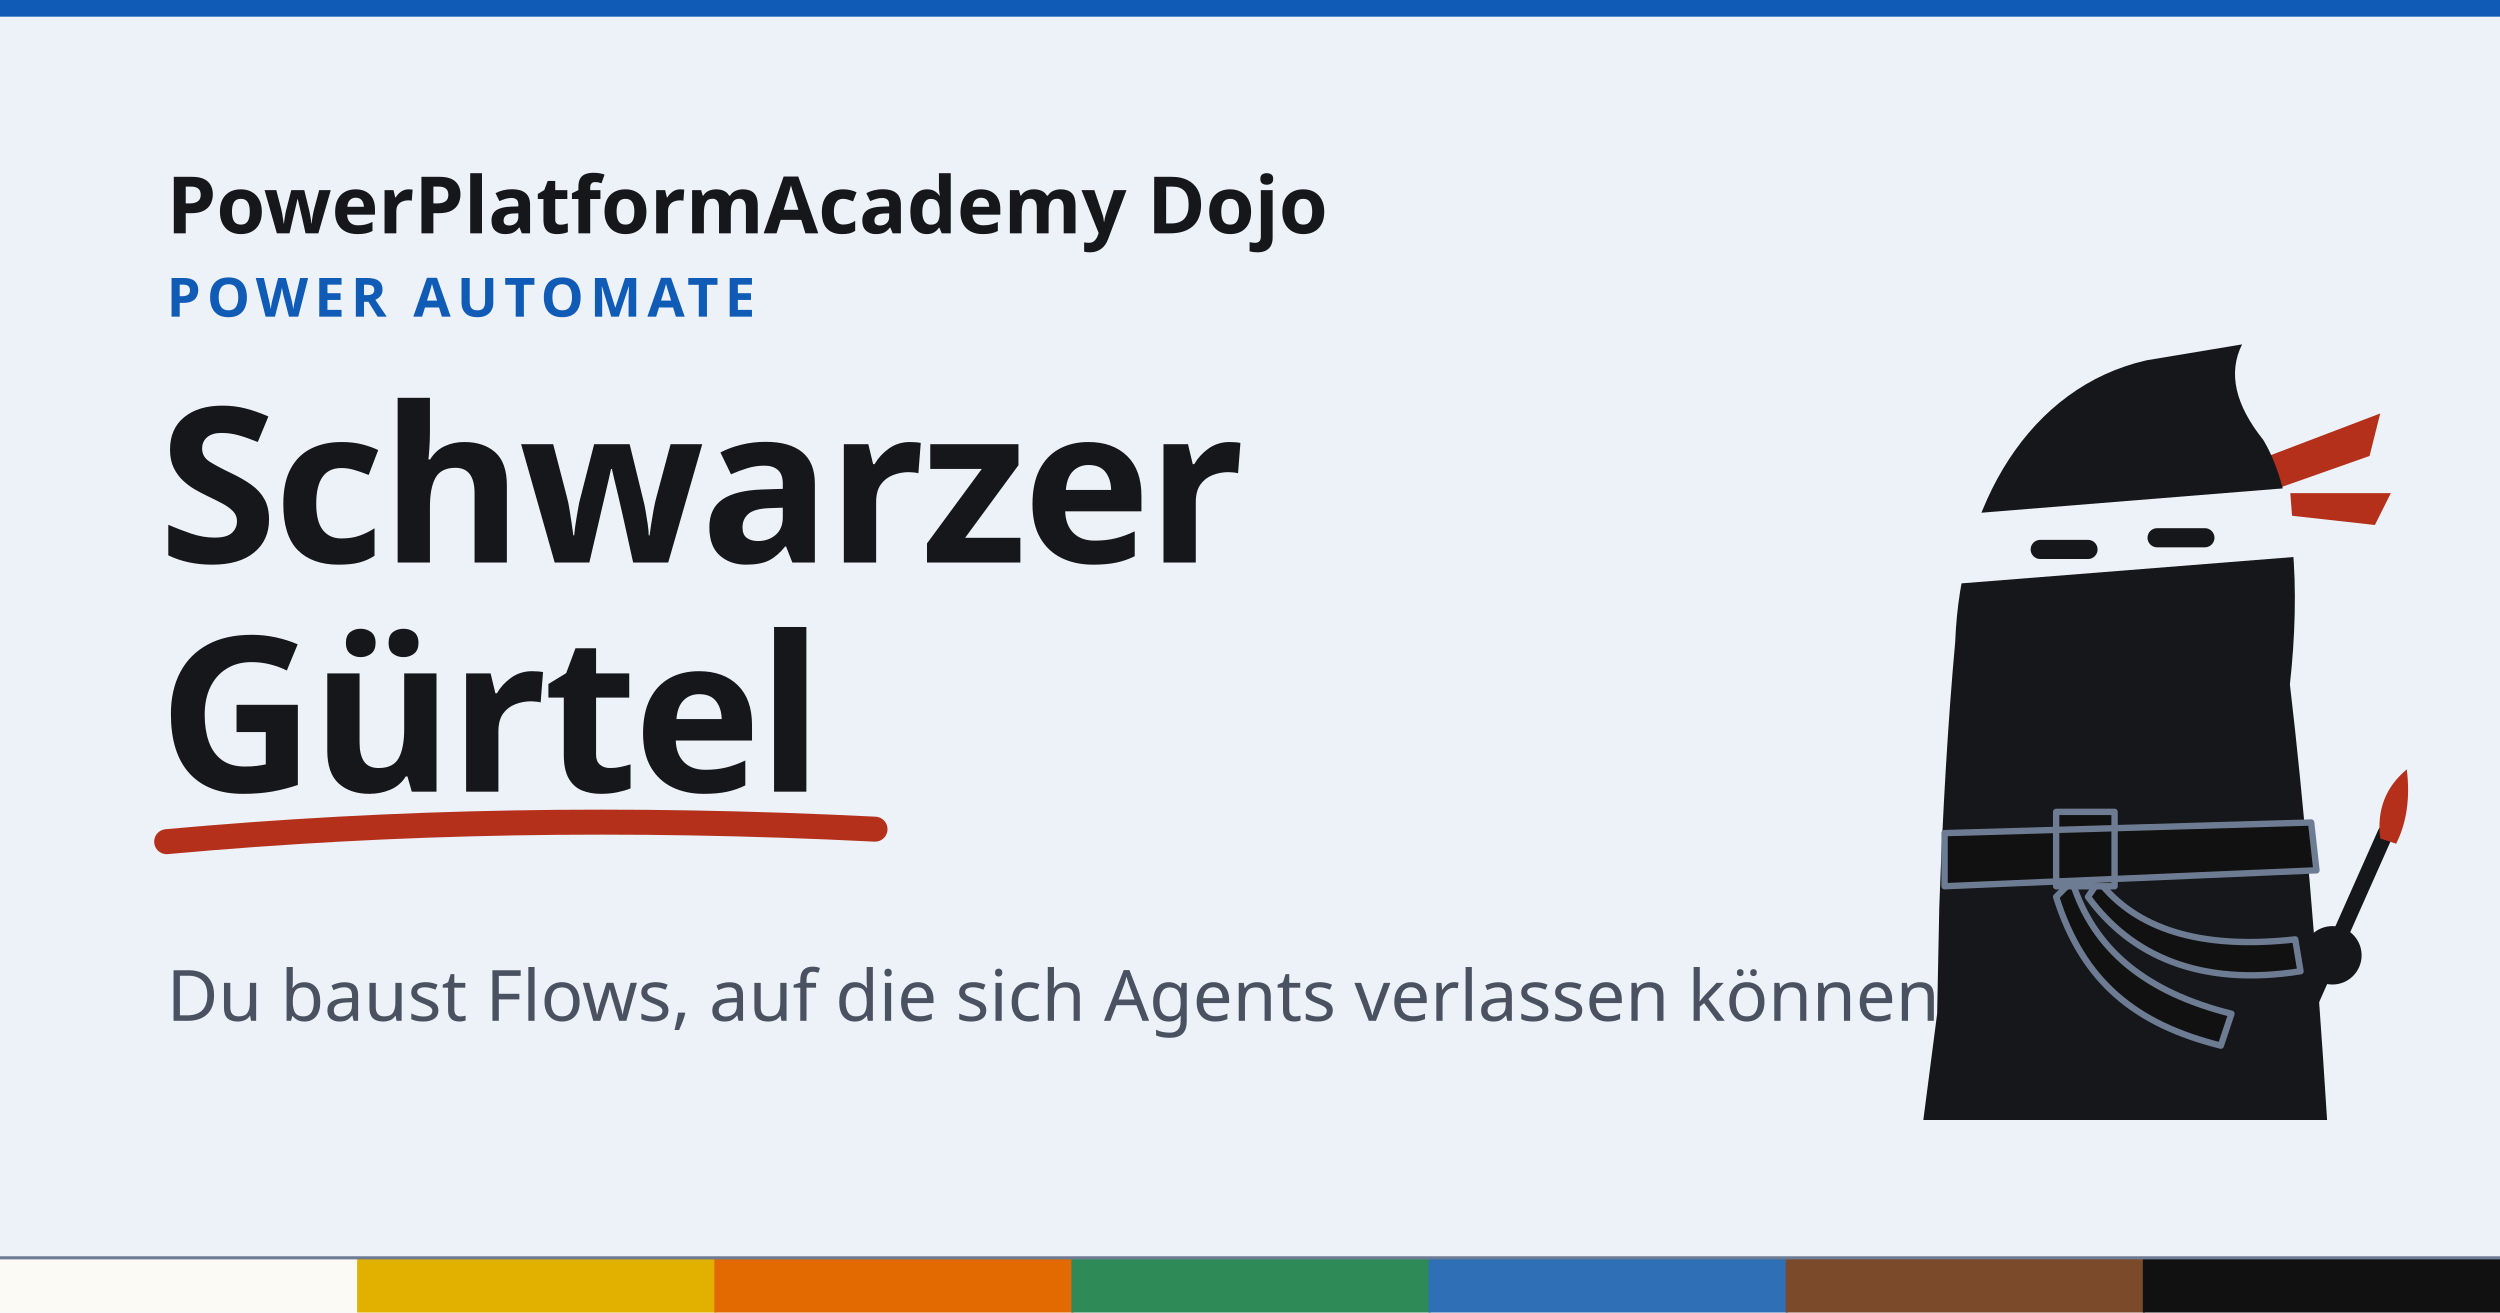
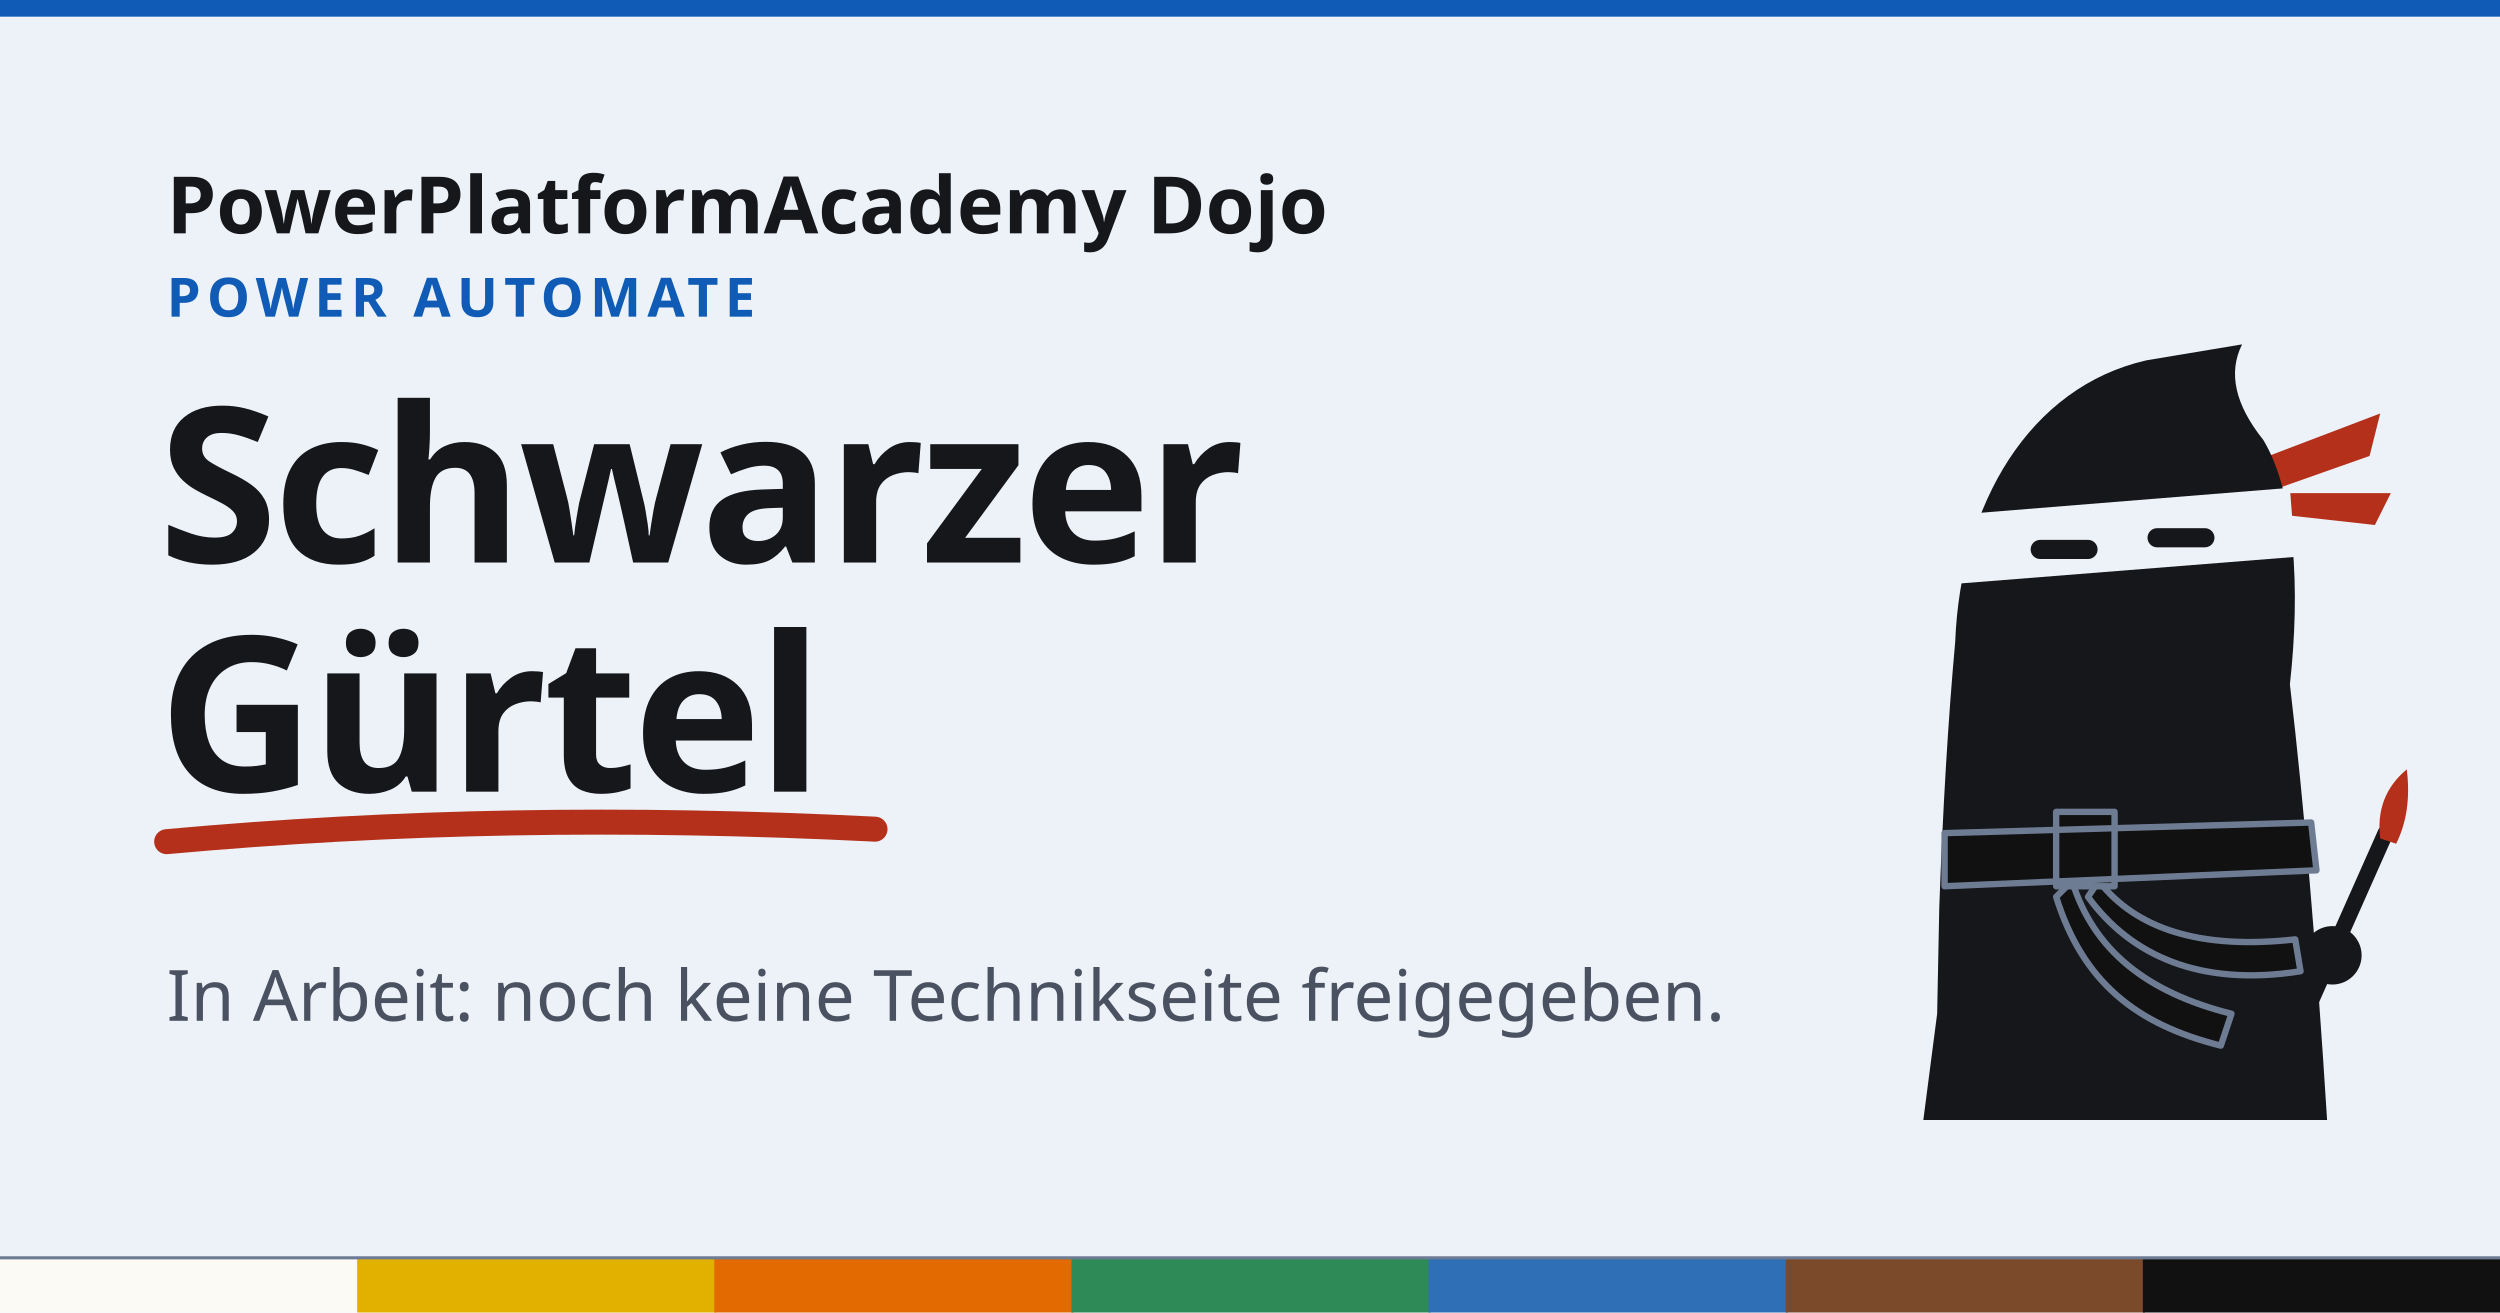
<svg xmlns="http://www.w3.org/2000/svg" width="1200" height="630" viewBox="0 0 1200 630">
  <rect width="1200" height="630" fill="#EDF2F9" />
  <rect x="0" y="604" width="172.429" height="26" fill="#FBFAF5" />
  <rect x="171.429" y="604" width="172.429" height="26" fill="#E2B100" />
  <rect x="342.857" y="604" width="172.429" height="26" fill="#E36A00" />
  <rect x="514.286" y="604" width="172.429" height="26" fill="#2E8B57" />
  <rect x="685.714" y="604" width="172.429" height="26" fill="#2F6FB5" />
  <rect x="857.143" y="604" width="172.429" height="26" fill="#7A4A2B" />
  <rect x="1028.571" y="604" width="172.429" height="26" fill="#111111" />
  <rect x="0" y="603" width="1200" height="1.5" fill="#6E7C93" />
  <rect x="0" y="0" width="1200" height="8" fill="#0F5BB5" />
  <text x="80" y="112" font-family="Bahnschrift, 'Arial Narrow', sans-serif" font-weight="600" font-size="38" fill="#15171B">PowerPlatformAcademy Dojo</text>
  <text x="80" y="152" font-family="Bahnschrift, 'Arial Narrow', sans-serif" font-weight="700" font-size="26" letter-spacing="3" fill="#0F5BB5">POWER AUTOMATE</text>
  <text x="76" y="270" font-family="Bahnschrift, 'Arial Narrow', sans-serif" font-weight="700" font-size="104" letter-spacing="-2" fill="#15171B">Schwarzer</text>
  <text x="76" y="380" font-family="Bahnschrift, 'Arial Narrow', sans-serif" font-weight="700" font-size="104" letter-spacing="-2" fill="#15171B">Gürtel</text>
  <path d="M80 404C190 394 300 392 420 398" fill="none" stroke="#B4301A" stroke-width="12" stroke-linecap="round" />
-   <text x="80" y="490" font-family="'Segoe UI', system-ui, sans-serif" font-size="34" fill="#4A5160">Du baust Flows, auf die sich Agents verlassen können.</text>
+   <text x="80" y="490" font-family="'Segoe UI', system-ui, sans-serif" font-size="34" fill="#4A5160">In Arbeit: noch keine Technikseite freigegeben.</text>
  <g transform="translate(862 150) scale(2.55)">
    <style>.t-koerper{fill:#15171B}.t-gesicht{fill:#EDF2F9}.t-augen{fill:none;stroke:#15171B;stroke-width:3.6;stroke-linecap:round}.t-band,.t-pinsel-spitze{fill:#B4301A}.t-guertel,.t-guertel-enden{fill:#111111;stroke:#6E7C93;stroke-width:1.2;stroke-linejoin:round}.t-pinsel-stiel{fill:none;stroke:#15171B;stroke-width:3;stroke-linecap:round}.t-hand{fill:#15171B}.t-rolle,.t-strich{display:none}</style>
    <g class="t-figur">
      <path class="t-band" d="M89 27l21-8-2 8-17 6zM90 34h22l-3 6-18-2z" />
      <path class="t-koerper" d="M24 152l2.6-20 .4-20q1-28 3-50c1-26 14-48 36-53l18-3q-4 8 4 18c6 10 7 28 5 46q4 34 7 82z" />
      <path class="t-gesicht" d="M31 38l62-5 1 13-63 5z" />
      <path class="t-augen" d="M46 44.6h9M68 42.4h9" />
      <g class="t-rolle">
        <path class="t-rolle-blatt" d="M30 114h60v18H30z" />
        <path class="t-rolle-zeilen" d="M38 120h40M38 126h28" />
        <path class="t-rolle-enden" d="M25 111h6v24h-6zM89 111h6v24h-6z" />
      </g>
      <path class="t-guertel-enden" d="M52 107c4 13 14 21 30 25l-2 6c-16-4-26-12-31-28zM57 107c7 9 19 13 37 11l1 6c-19 3-32-3-40-14z" />
      <path class="t-guertel" d="M28 98l69-2 1 9-70 3zM49 94h11v14H49z" />
      <g class="t-pinsel">
        <path class="t-pinsel-stiel" d="M95 134l16-36" />
        <path class="t-pinsel-spitze" d="M110 99q-1-8 5-13 1 8-2 14z" />
        <circle class="t-hand" cx="101" cy="121" r="5.5" />
      </g>
      <path class="t-strich" pathLength="1" d="M24 152l2.6-20 .4-20q1-28 3-50c1-26 14-48 36-53l18-3q-4 8 4 18c6 10 7 28 5 46q4 34 7 82z" />
    </g>
  </g>
</svg>
